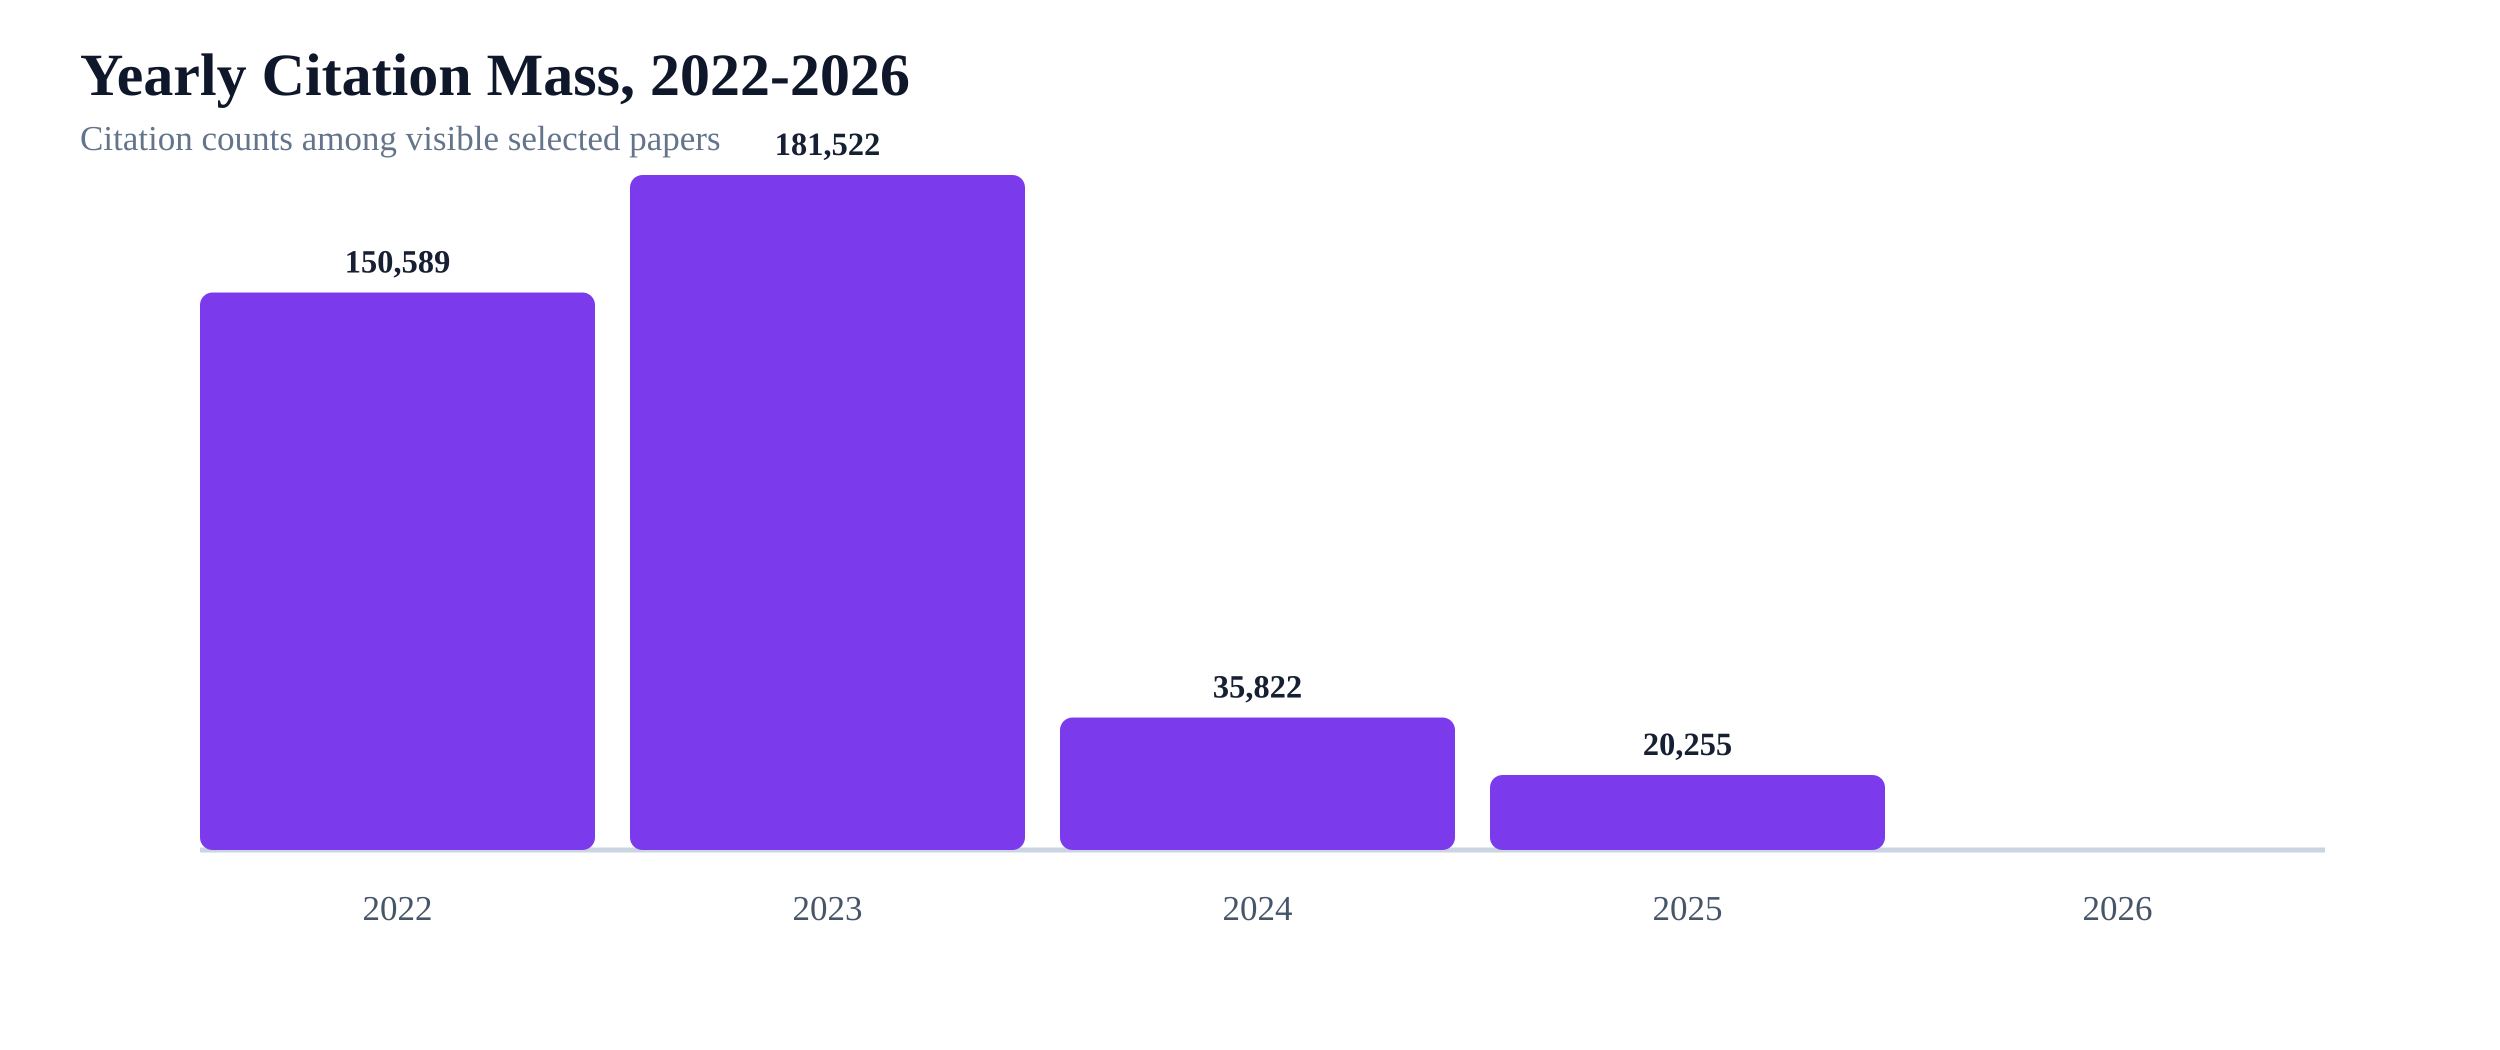
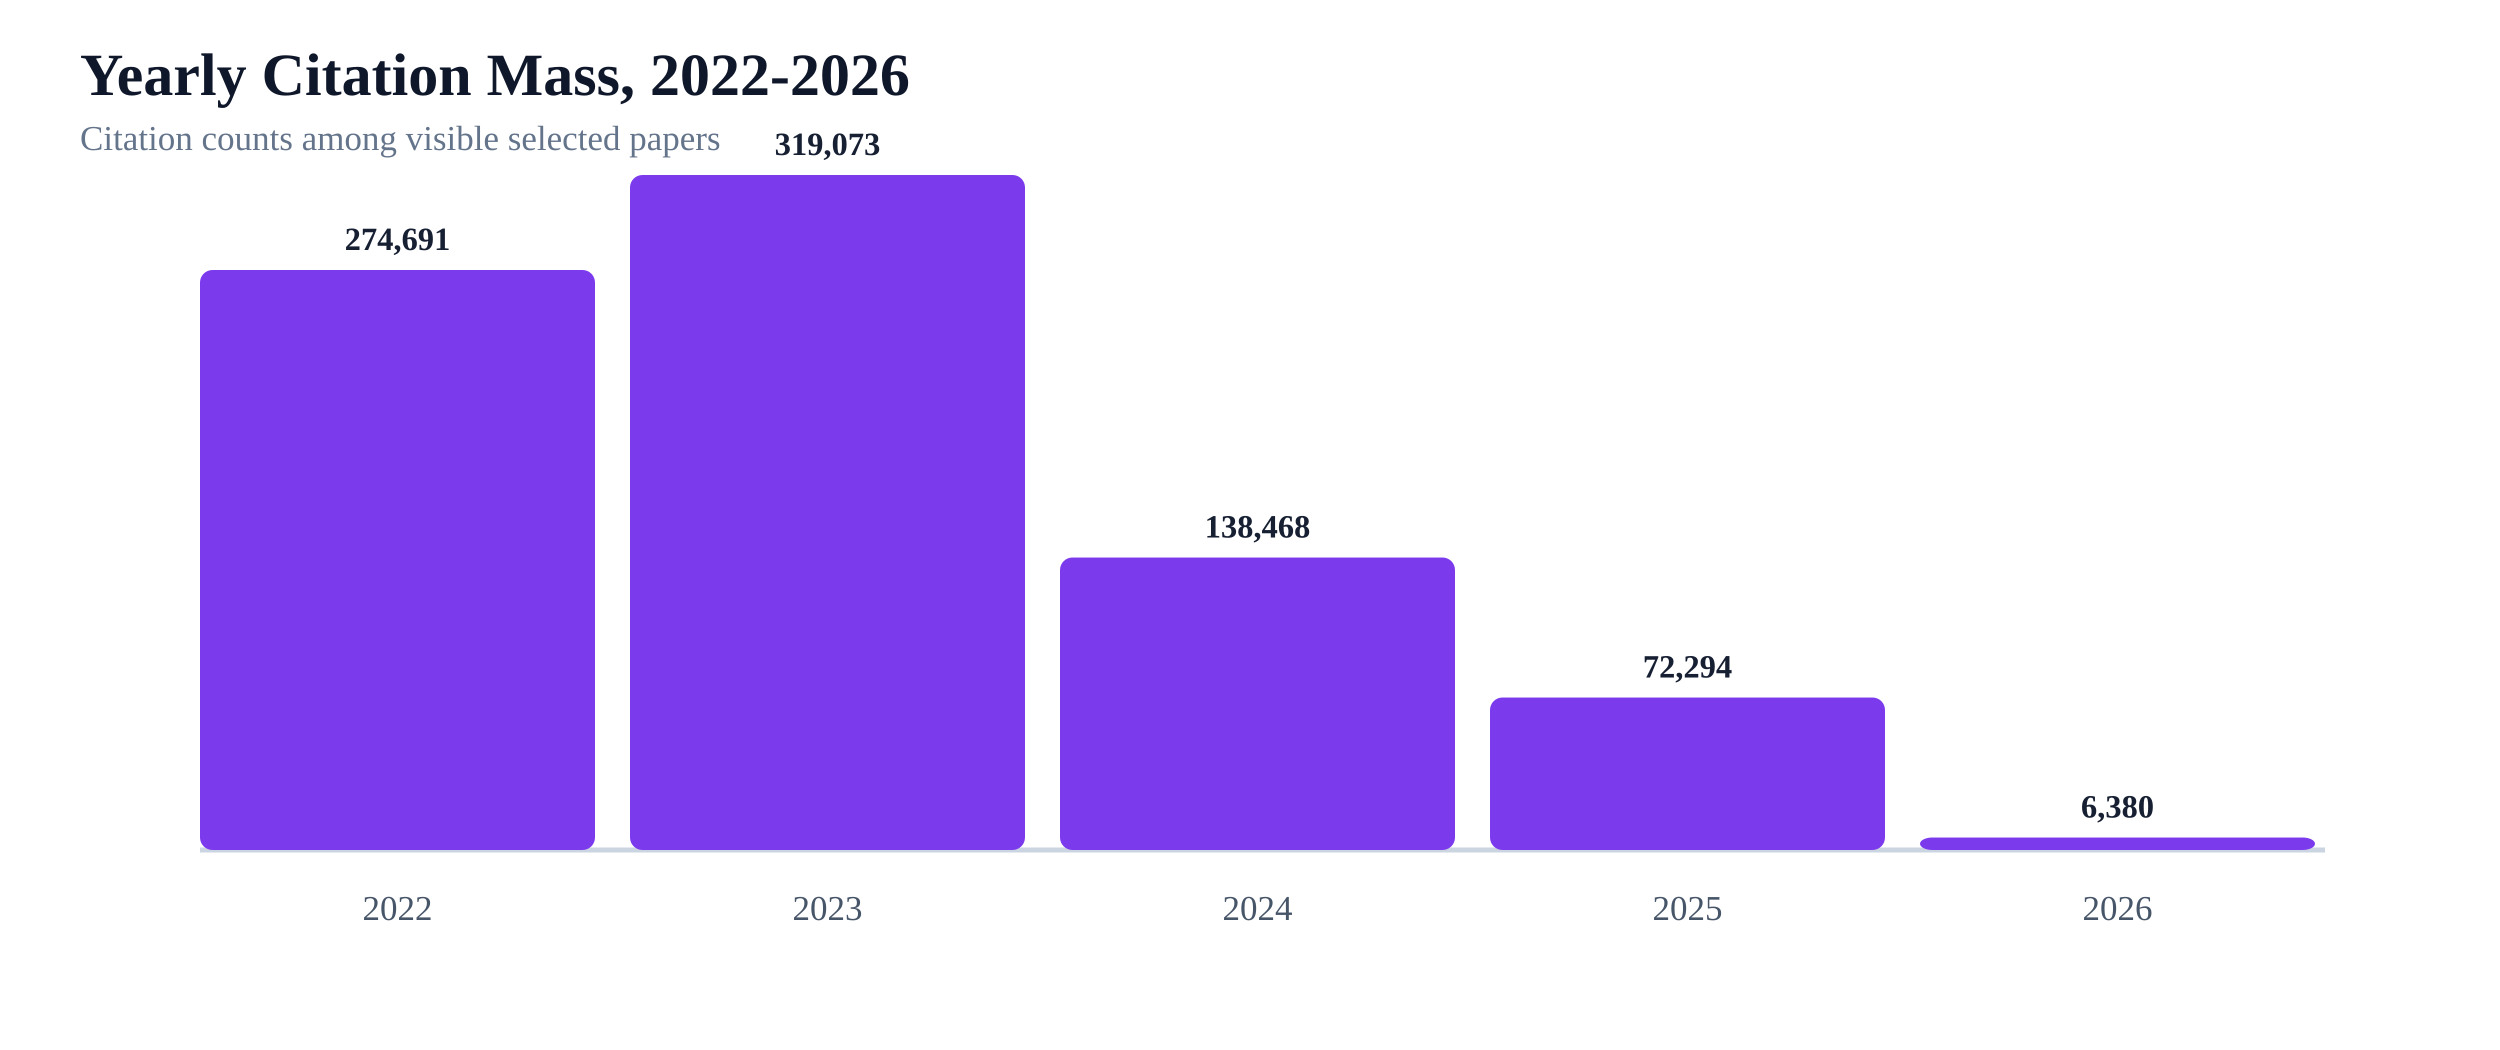
<svg xmlns="http://www.w3.org/2000/svg" width="1000" height="420" viewBox="0 0 1000 420" role="img" aria-label="Yearly citation mass 2022-2026">
  <rect width="100%" height="100%" fill="#ffffff" />
  <text x="32" y="38" fill="#0f172a" font-size="24" font-weight="800">Yearly Citation Mass, 2022-2026</text>
  <text x="32" y="60" fill="#64748b" font-size="14">Citation counts among visible selected papers</text>
  <line x1="80" y1="340" x2="930" y2="340" stroke="#cbd5e1" stroke-width="2" />
-   <rect x="80" y="117" width="158" height="223" rx="5" fill="#7c3aed" />
+   <rect x="80" y="108" width="158" height="232" rx="5" fill="#7c3aed" />
  <text x="159.0" y="368" text-anchor="middle" fill="#475569" font-size="14">2022</text>
-   <text x="159.0" y="109" text-anchor="middle" fill="#172033" font-size="13" font-weight="700">150,589</text>
+   <text x="159.0" y="100" text-anchor="middle" fill="#172033" font-size="13" font-weight="700">274,691</text>
  <rect x="252" y="70" width="158" height="270" rx="5" fill="#7c3aed" />
  <text x="331.0" y="368" text-anchor="middle" fill="#475569" font-size="14">2023</text>
-   <text x="331.0" y="62" text-anchor="middle" fill="#172033" font-size="13" font-weight="700">181,522</text>
-   <rect x="424" y="287" width="158" height="53" rx="5" fill="#7c3aed" />
+   <text x="331.0" y="62" text-anchor="middle" fill="#172033" font-size="13" font-weight="700">319,073</text>
+   <rect x="424" y="223" width="158" height="117" rx="5" fill="#7c3aed" />
  <text x="503.0" y="368" text-anchor="middle" fill="#475569" font-size="14">2024</text>
-   <text x="503.0" y="279" text-anchor="middle" fill="#172033" font-size="13" font-weight="700">35,822</text>
-   <rect x="596" y="310" width="158" height="30" rx="5" fill="#7c3aed" />
+   <text x="503.0" y="215" text-anchor="middle" fill="#172033" font-size="13" font-weight="700">138,468</text>
+   <rect x="596" y="279" width="158" height="61" rx="5" fill="#7c3aed" />
  <text x="675.0" y="368" text-anchor="middle" fill="#475569" font-size="14">2025</text>
-   <text x="675.0" y="302" text-anchor="middle" fill="#172033" font-size="13" font-weight="700">20,255</text>
-   <rect x="768" y="340" width="158" height="0" rx="5" fill="#7c3aed" />
+   <text x="675.0" y="271" text-anchor="middle" fill="#172033" font-size="13" font-weight="700">72,294</text>
+   <rect x="768" y="335" width="158" height="5" rx="5" fill="#7c3aed" />
  <text x="847.0" y="368" text-anchor="middle" fill="#475569" font-size="14">2026</text>
+   <text x="847.0" y="327" text-anchor="middle" fill="#172033" font-size="13" font-weight="700">6,380</text>
</svg>
